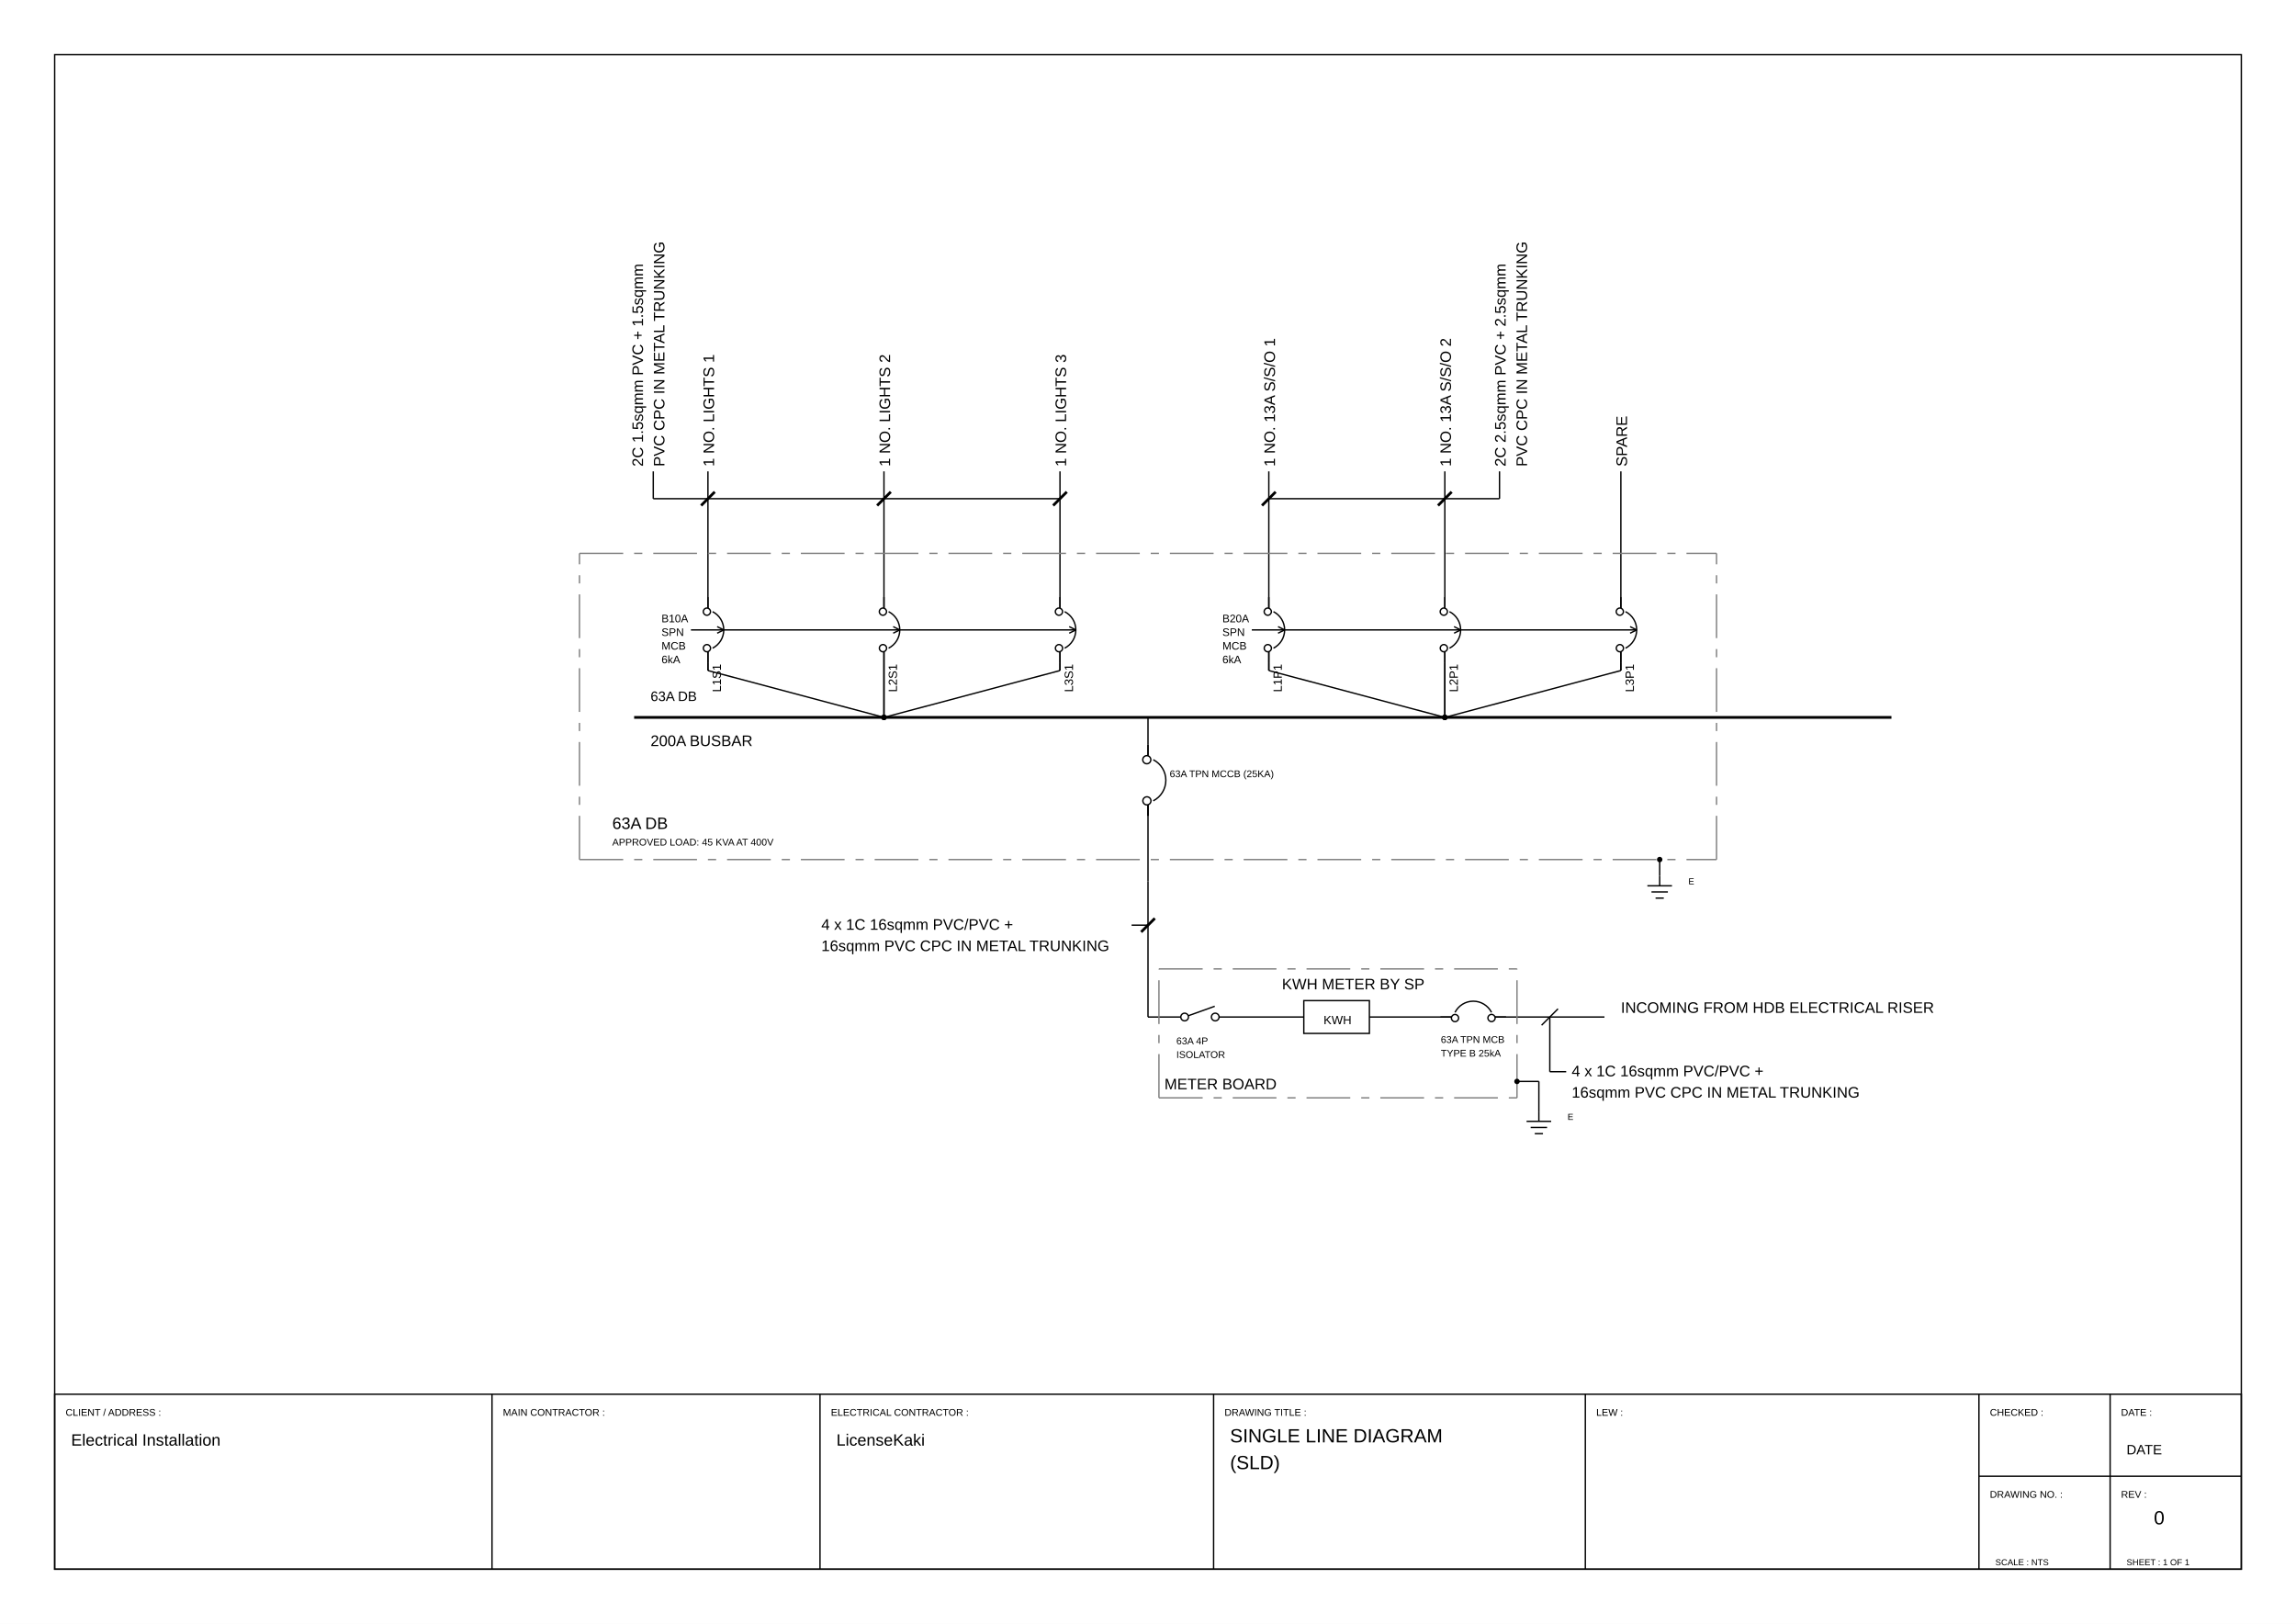
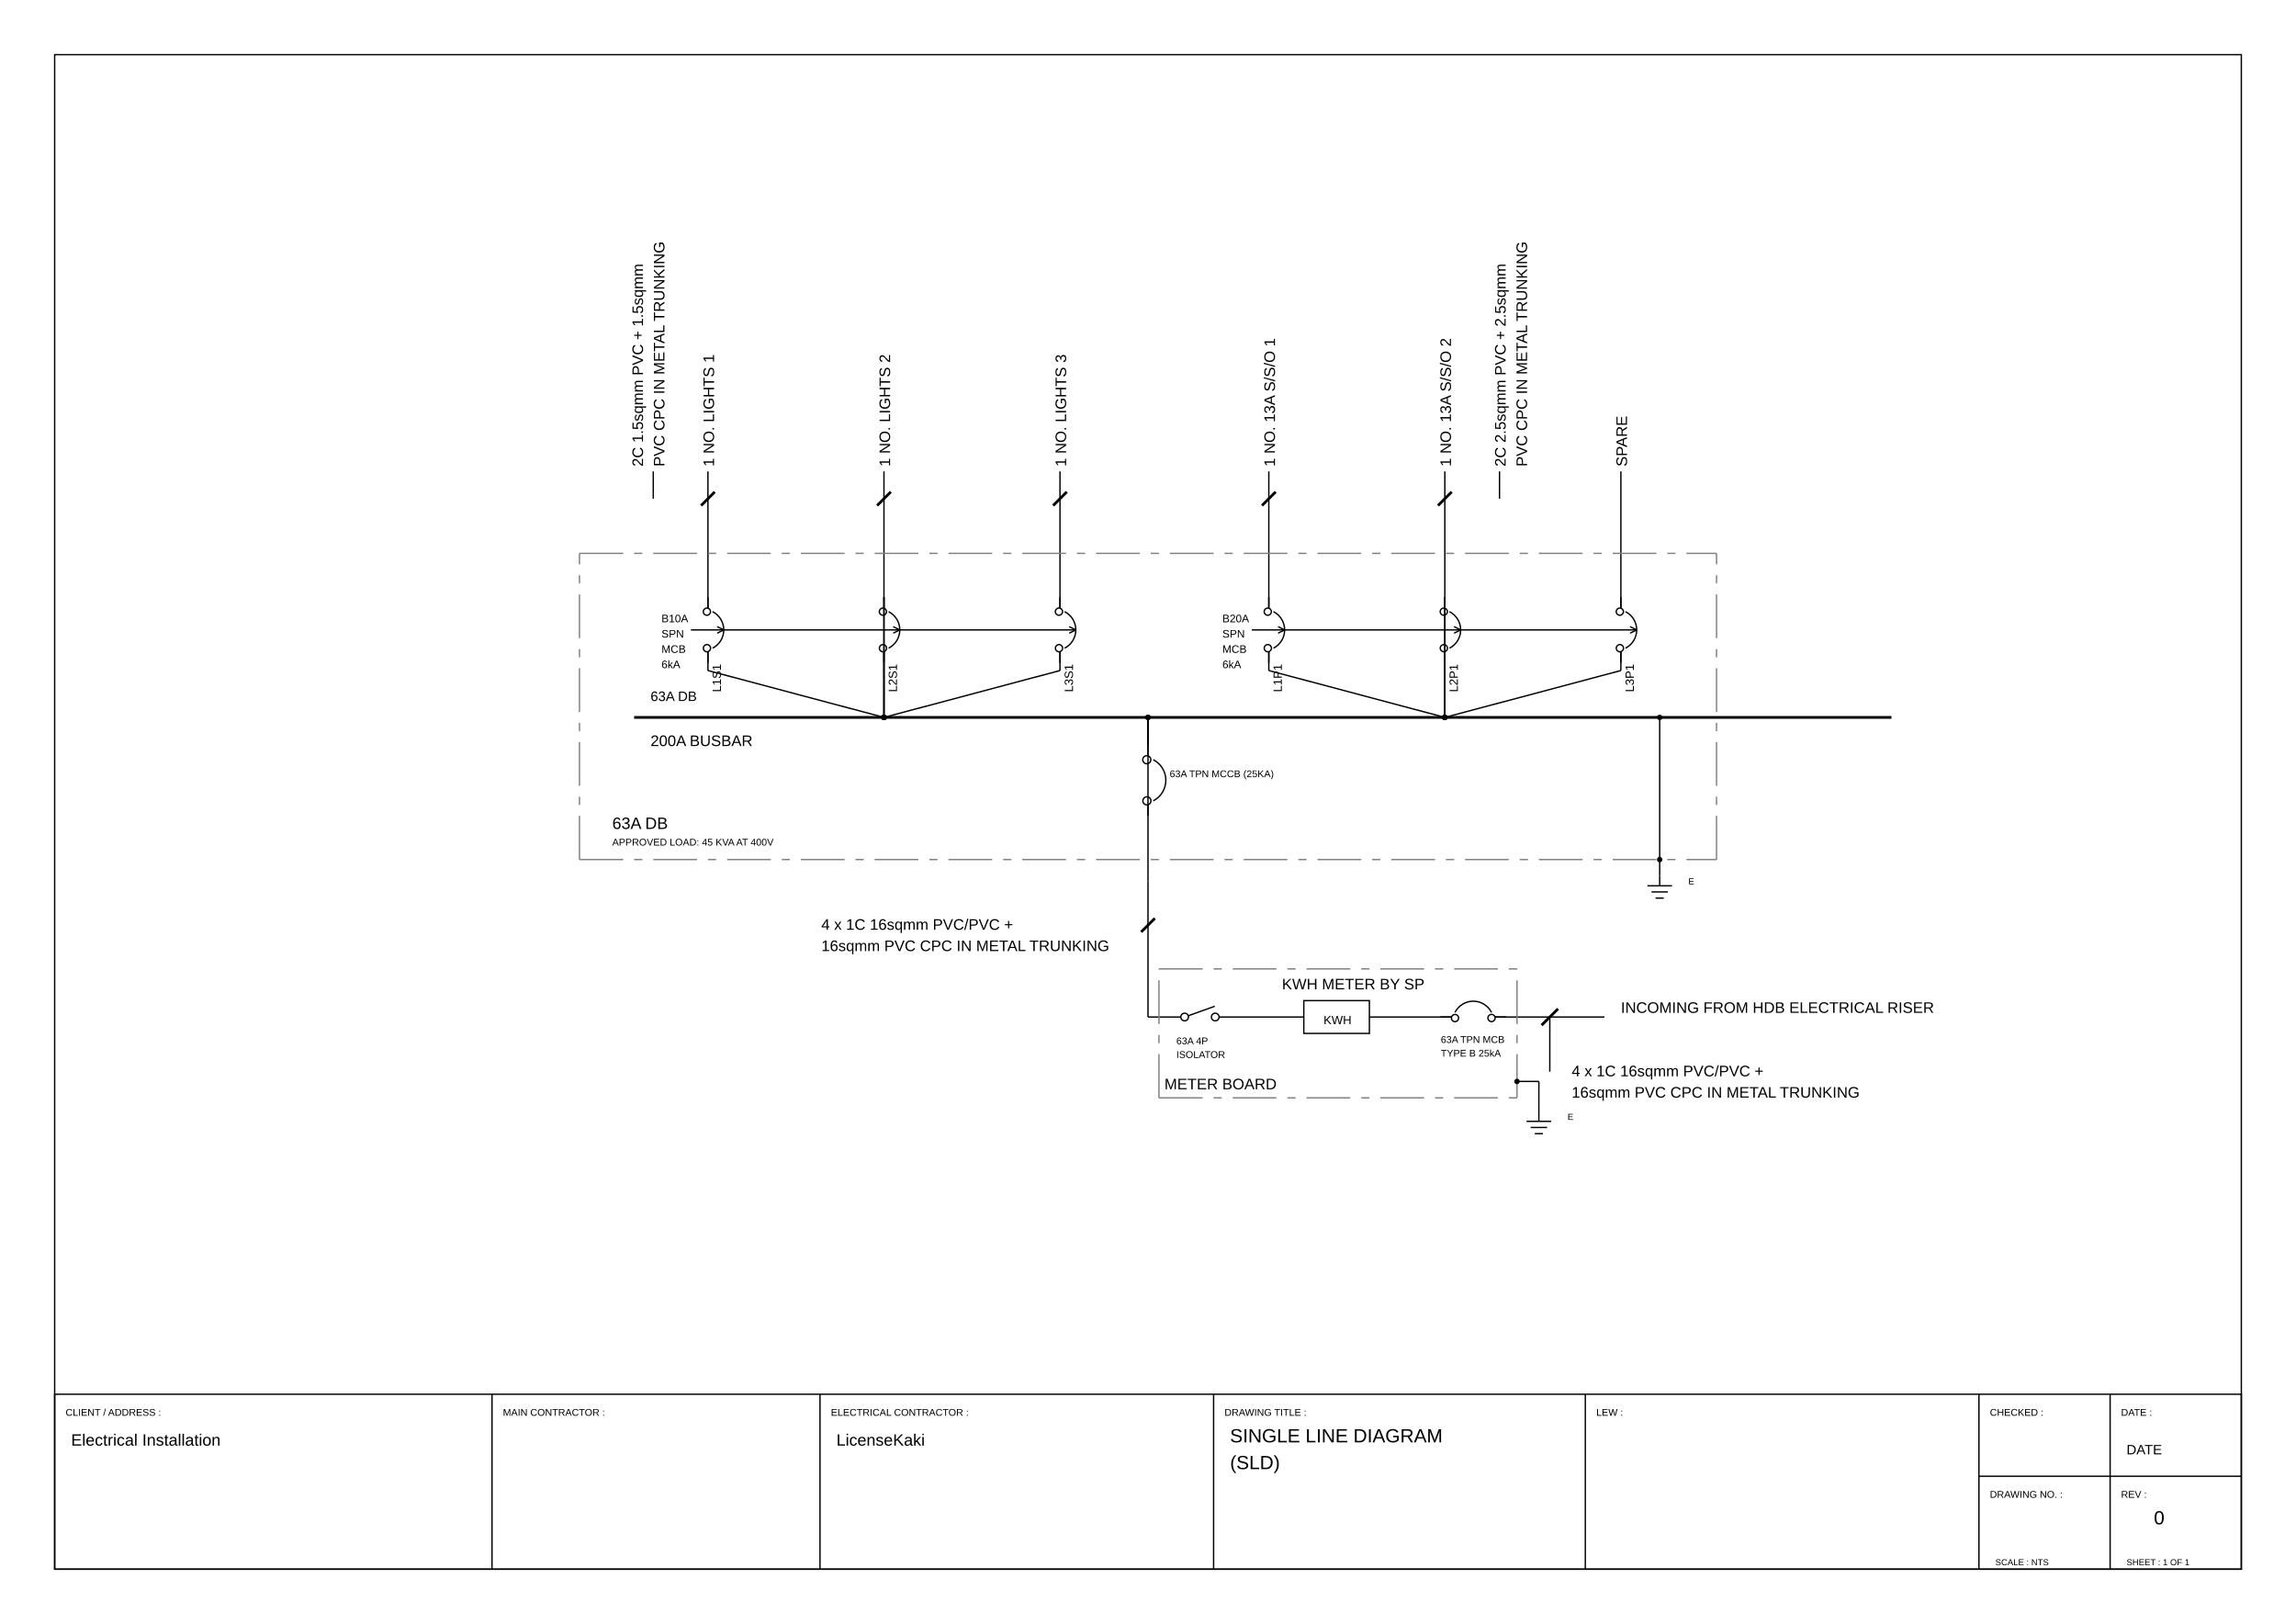
<svg xmlns="http://www.w3.org/2000/svg" viewBox="0 0 420.0 297.0" width="420.0mm" height="297.0mm">
  <rect width="420.0" height="297.0" fill="white" />
  <polygon points="10.00,287.00 410.00,287.00 410.00,10.00 10.00,10.00" stroke="#000000" stroke-width="0.25" fill="none" />
  <polygon points="10.00,287.00 410.00,287.00 410.00,255.00 10.00,255.00" stroke="#000000" stroke-width="0.25" fill="none" />
  <line x1="90.00" y1="255.00" x2="90.00" y2="287.00" stroke="#000000" stroke-width="0.25" fill="none" />
  <line x1="150.00" y1="255.00" x2="150.00" y2="287.00" stroke="#000000" stroke-width="0.25" fill="none" />
  <line x1="222.00" y1="255.00" x2="222.00" y2="287.00" stroke="#000000" stroke-width="0.25" fill="none" />
  <line x1="290.00" y1="255.00" x2="290.00" y2="287.00" stroke="#000000" stroke-width="0.25" fill="none" />
  <line x1="362.00" y1="255.00" x2="362.00" y2="287.00" stroke="#000000" stroke-width="0.25" fill="none" />
  <line x1="362.00" y1="270.00" x2="410.00" y2="270.00" stroke="#000000" stroke-width="0.25" fill="none" />
  <line x1="386.00" y1="255.00" x2="386.00" y2="287.00" stroke="#000000" stroke-width="0.25" fill="none" />
  <text x="12.00" y="258.94" font-family="Arial, Helvetica, sans-serif" font-size="1.8" fill="#000000">CLIENT / ADDRESS :</text>
  <text x="92.00" y="258.94" font-family="Arial, Helvetica, sans-serif" font-size="1.8" fill="#000000">MAIN CONTRACTOR :</text>
  <text x="152.00" y="258.94" font-family="Arial, Helvetica, sans-serif" font-size="1.8" fill="#000000">ELECTRICAL CONTRACTOR :</text>
  <text x="224.00" y="258.94" font-family="Arial, Helvetica, sans-serif" font-size="1.8" fill="#000000">DRAWING TITLE :</text>
  <text x="292.00" y="258.94" font-family="Arial, Helvetica, sans-serif" font-size="1.8" fill="#000000">LEW :</text>
  <text x="364.00" y="258.94" font-family="Arial, Helvetica, sans-serif" font-size="1.8" fill="#000000">CHECKED :</text>
  <text x="388.00" y="258.94" font-family="Arial, Helvetica, sans-serif" font-size="1.8" fill="#000000">DATE :</text>
  <text x="364.00" y="273.94" font-family="Arial, Helvetica, sans-serif" font-size="1.8" fill="#000000">DRAWING NO. :</text>
  <text x="388.00" y="273.94" font-family="Arial, Helvetica, sans-serif" font-size="1.8" fill="#000000">REV :</text>
  <circle cx="222.30" cy="186.01" r="0.70" stroke="#000000" stroke-width="0.25" fill="none" />
  <circle cx="216.70" cy="186.01" r="0.70" stroke="#000000" stroke-width="0.25" fill="none" />
  <polyline points="217.36,185.78 222.21,184.04" stroke="#000000" stroke-width="0.25" fill="none" />
  <text x="215.18" y="191.00" font-family="Arial, Helvetica, sans-serif" font-size="1.8" fill="#000000">
    <tspan x="215.18">63A 4P</tspan>
    <tspan x="215.18" dy="2.5">ISOLATOR</tspan>
  </text>
  <polygon points="238.50,183.01 250.50,183.01 250.50,189.01 238.50,189.01" stroke="#000000" stroke-width="0.25" fill="none" />
  <text x="242.10" y="187.32" font-family="Arial, Helvetica, sans-serif" font-size="2.2" fill="#000000">KWH</text>
  <text x="234.50" y="180.95" font-family="Arial, Helvetica, sans-serif" font-size="2.8" fill="#000000">KWH METER BY SP</text>
  <path d="M 272.84,185.16 A 3.75,3.75 0 0,0 266.16,185.16" stroke="#000000" stroke-width="0.25" fill="none" />
  <circle cx="266.16" cy="186.20" r="0.66" stroke="#000000" stroke-width="0.25" fill="none" />
  <circle cx="272.84" cy="186.19" r="0.66" stroke="#000000" stroke-width="0.25" fill="none" />
  <line x1="265.50" y1="186.01" x2="263.50" y2="186.01" stroke="#000000" stroke-width="0.25" fill="none" />
  <line x1="273.50" y1="186.01" x2="275.50" y2="186.01" stroke="#000000" stroke-width="0.25" fill="none" />
  <text x="263.56" y="190.75" font-family="Arial, Helvetica, sans-serif" font-size="1.8" fill="#000000">
    <tspan x="263.56">63A TPN MCB</tspan>
    <tspan x="263.56" dy="2.5">TYPE B 25kA</tspan>
  </text>
  <text x="296.50" y="185.25" font-family="Arial, Helvetica, sans-serif" font-size="2.8" fill="#000000">INCOMING FROM HDB ELECTRICAL RISER</text>
  <text x="287.50" y="196.85" font-family="Arial, Helvetica, sans-serif" font-size="2.8" fill="#000000">
    <tspan x="287.50">4 x 1C 16sqmm PVC/PVC +</tspan>
    <tspan x="287.50" dy="3.9">16sqmm PVC CPC IN METAL TRUNKING</tspan>
  </text>
  <text x="150.24" y="170.05" font-family="Arial, Helvetica, sans-serif" font-size="2.8" fill="#000000">
    <tspan x="150.24">4 x 1C 16sqmm PVC/PVC +</tspan>
    <tspan x="150.24" dy="3.9">16sqmm PVC CPC IN METAL TRUNKING</tspan>
  </text>
  <text x="213.00" y="199.23" font-family="Arial, Helvetica, sans-serif" font-size="2.8" fill="#000000">METER BOARD</text>
  <line x1="281.50" y1="203.29" x2="281.50" y2="205.09" stroke="#000000" stroke-width="0.25" fill="none" />
  <line x1="279.25" y1="205.09" x2="283.75" y2="205.09" stroke="#000000" stroke-width="0.25" fill="none" />
  <line x1="280.00" y1="206.21" x2="283.00" y2="206.21" stroke="#000000" stroke-width="0.25" fill="none" />
  <line x1="280.75" y1="207.34" x2="282.25" y2="207.34" stroke="#000000" stroke-width="0.25" fill="none" />
  <text x="286.75" y="204.82" font-family="Arial, Helvetica, sans-serif" font-size="1.6" fill="#000000">E</text>
  <path d="M 210.96,146.47 A 4.22,4.22 0 0,0 210.96,138.95" stroke="#000000" stroke-width="0.25" fill="none" />
  <circle cx="209.78" cy="138.95" r="0.74" stroke="#000000" stroke-width="0.25" fill="none" />
  <circle cx="209.80" cy="146.47" r="0.74" stroke="#000000" stroke-width="0.25" fill="none" />
  <line x1="210.00" y1="147.21" x2="210.00" y2="149.21" stroke="#000000" stroke-width="0.25" fill="none" />
  <line x1="210.00" y1="138.21" x2="210.00" y2="136.21" stroke="#000000" stroke-width="0.25" fill="none" />
  <text x="213.96" y="142.15" font-family="Arial, Helvetica, sans-serif" font-size="1.8" fill="#000000">63A TPN MCCB (25KA)</text>
  <line x1="116.00" y1="131.21" x2="346.00" y2="131.21" stroke="#000000" stroke-width="0.50" fill="none" />
  <text x="119.00" y="128.21" font-family="Arial, Helvetica, sans-serif" font-size="2.5" fill="#000000">63A DB</text>
  <text x="119.00" y="136.45" font-family="Arial, Helvetica, sans-serif" font-size="2.8" fill="#000000">200A BUSBAR</text>
  <text x="131.00" y="127.47" font-family="Arial, Helvetica, sans-serif" font-size="2.2" fill="#000000" transform="rotate(-90.0,131.00,126.59)">L1S1</text>
  <path d="M 130.35,118.55 A 3.75,3.75 0 0,0 130.35,111.87" stroke="#000000" stroke-width="0.25" fill="none" />
  <circle cx="129.31" cy="111.87" r="0.66" stroke="#000000" stroke-width="0.25" fill="none" />
  <circle cx="129.32" cy="118.55" r="0.66" stroke="#000000" stroke-width="0.25" fill="none" />
  <line x1="129.50" y1="119.21" x2="129.50" y2="121.21" stroke="#000000" stroke-width="0.25" fill="none" />
  <line x1="129.50" y1="111.21" x2="129.50" y2="109.21" stroke="#000000" stroke-width="0.25" fill="none" />
  <line x1="126.39" y1="115.21" x2="132.39" y2="115.21" stroke="#000000" stroke-width="0.25" fill="none" />
  <line x1="132.39" y1="115.21" x2="131.19" y2="114.61" stroke="#000000" stroke-width="0.25" fill="none" />
  <line x1="132.39" y1="115.21" x2="131.19" y2="115.81" stroke="#000000" stroke-width="0.25" fill="none" />
-   <text x="121.00" y="113.81" font-family="Arial, Helvetica, sans-serif" font-size="2.0" fill="#000000">B10A</text>
-   <text x="121.00" y="116.31" font-family="Arial, Helvetica, sans-serif" font-size="2.0" fill="#000000">SPN</text>
-   <text x="121.00" y="118.81" font-family="Arial, Helvetica, sans-serif" font-size="2.0" fill="#000000">MCB</text>
-   <text x="121.00" y="121.31" font-family="Arial, Helvetica, sans-serif" font-size="2.0" fill="#000000">6kA</text>
+   <text x="121.00" y="113.81" font-family="Arial, Helvetica, sans-serif" font-size="2.0" fill="#000000">
+     <tspan x="121.00">B10A</tspan>
+     <tspan x="121.00" dy="2.8">SPN</tspan>
+     <tspan x="121.00" dy="2.8">MCB</tspan>
+     <tspan x="121.00" dy="2.8">6kA</tspan>
+   </text>
  <text x="129.50" y="86.45" font-family="Arial, Helvetica, sans-serif" font-size="2.8" fill="#000000" transform="rotate(-90.0,129.50,85.33)">1 NO. LIGHTS 1</text>
  <text x="163.20" y="127.47" font-family="Arial, Helvetica, sans-serif" font-size="2.2" fill="#000000" transform="rotate(-90.0,163.20,126.59)">L2S1</text>
  <path d="M 162.55,118.55 A 3.75,3.75 0 0,0 162.55,111.87" stroke="#000000" stroke-width="0.25" fill="none" />
  <circle cx="161.51" cy="111.87" r="0.66" stroke="#000000" stroke-width="0.25" fill="none" />
  <circle cx="161.52" cy="118.55" r="0.66" stroke="#000000" stroke-width="0.25" fill="none" />
  <line x1="161.70" y1="119.21" x2="161.70" y2="121.21" stroke="#000000" stroke-width="0.25" fill="none" />
  <line x1="161.70" y1="111.21" x2="161.70" y2="109.21" stroke="#000000" stroke-width="0.25" fill="none" />
  <line x1="132.39" y1="115.21" x2="164.59" y2="115.21" stroke="#000000" stroke-width="0.25" fill="none" />
  <line x1="164.59" y1="115.21" x2="163.39" y2="114.61" stroke="#000000" stroke-width="0.25" fill="none" />
  <line x1="164.59" y1="115.21" x2="163.39" y2="115.81" stroke="#000000" stroke-width="0.25" fill="none" />
  <text x="161.70" y="86.45" font-family="Arial, Helvetica, sans-serif" font-size="2.8" fill="#000000" transform="rotate(-90.0,161.70,85.33)">1 NO. LIGHTS 2</text>
  <text x="195.40" y="127.47" font-family="Arial, Helvetica, sans-serif" font-size="2.2" fill="#000000" transform="rotate(-90.0,195.40,126.59)">L3S1</text>
  <path d="M 194.75,118.55 A 3.75,3.75 0 0,0 194.75,111.87" stroke="#000000" stroke-width="0.25" fill="none" />
  <circle cx="193.71" cy="111.87" r="0.66" stroke="#000000" stroke-width="0.25" fill="none" />
  <circle cx="193.72" cy="118.55" r="0.66" stroke="#000000" stroke-width="0.25" fill="none" />
  <line x1="193.90" y1="119.21" x2="193.90" y2="121.21" stroke="#000000" stroke-width="0.25" fill="none" />
  <line x1="193.90" y1="111.21" x2="193.90" y2="109.21" stroke="#000000" stroke-width="0.25" fill="none" />
  <line x1="164.59" y1="115.21" x2="196.79" y2="115.21" stroke="#000000" stroke-width="0.25" fill="none" />
  <line x1="196.79" y1="115.21" x2="195.59" y2="114.61" stroke="#000000" stroke-width="0.25" fill="none" />
  <line x1="196.79" y1="115.21" x2="195.59" y2="115.81" stroke="#000000" stroke-width="0.25" fill="none" />
  <text x="193.90" y="86.45" font-family="Arial, Helvetica, sans-serif" font-size="2.8" fill="#000000" transform="rotate(-90.0,193.90,85.33)">1 NO. LIGHTS 3</text>
  <text x="233.60" y="127.47" font-family="Arial, Helvetica, sans-serif" font-size="2.2" fill="#000000" transform="rotate(-90.0,233.60,126.59)">L1P1</text>
  <path d="M 232.95,118.55 A 3.75,3.75 0 0,0 232.95,111.87" stroke="#000000" stroke-width="0.25" fill="none" />
  <circle cx="231.91" cy="111.87" r="0.66" stroke="#000000" stroke-width="0.25" fill="none" />
  <circle cx="231.92" cy="118.55" r="0.66" stroke="#000000" stroke-width="0.25" fill="none" />
  <line x1="232.10" y1="119.21" x2="232.10" y2="121.21" stroke="#000000" stroke-width="0.25" fill="none" />
  <line x1="232.10" y1="111.21" x2="232.10" y2="109.21" stroke="#000000" stroke-width="0.25" fill="none" />
  <line x1="228.99" y1="115.21" x2="234.99" y2="115.21" stroke="#000000" stroke-width="0.25" fill="none" />
  <line x1="234.99" y1="115.21" x2="233.79" y2="114.61" stroke="#000000" stroke-width="0.25" fill="none" />
  <line x1="234.99" y1="115.21" x2="233.79" y2="115.81" stroke="#000000" stroke-width="0.25" fill="none" />
-   <text x="223.60" y="113.81" font-family="Arial, Helvetica, sans-serif" font-size="2.0" fill="#000000">B20A</text>
-   <text x="223.60" y="116.31" font-family="Arial, Helvetica, sans-serif" font-size="2.0" fill="#000000">SPN</text>
-   <text x="223.60" y="118.81" font-family="Arial, Helvetica, sans-serif" font-size="2.0" fill="#000000">MCB</text>
-   <text x="223.60" y="121.31" font-family="Arial, Helvetica, sans-serif" font-size="2.0" fill="#000000">6kA</text>
+   <text x="223.60" y="113.81" font-family="Arial, Helvetica, sans-serif" font-size="2.0" fill="#000000">
+     <tspan x="223.60">B20A</tspan>
+     <tspan x="223.60" dy="2.8">SPN</tspan>
+     <tspan x="223.60" dy="2.8">MCB</tspan>
+     <tspan x="223.60" dy="2.8">6kA</tspan>
+   </text>
  <text x="232.10" y="86.45" font-family="Arial, Helvetica, sans-serif" font-size="2.8" fill="#000000" transform="rotate(-90.0,232.10,85.33)">1 NO. 13A S/S/O 1</text>
  <text x="265.80" y="127.47" font-family="Arial, Helvetica, sans-serif" font-size="2.2" fill="#000000" transform="rotate(-90.0,265.80,126.59)">L2P1</text>
  <path d="M 265.15,118.55 A 3.75,3.75 0 0,0 265.15,111.87" stroke="#000000" stroke-width="0.25" fill="none" />
  <circle cx="264.11" cy="111.87" r="0.66" stroke="#000000" stroke-width="0.25" fill="none" />
  <circle cx="264.12" cy="118.55" r="0.66" stroke="#000000" stroke-width="0.25" fill="none" />
  <line x1="264.30" y1="119.21" x2="264.30" y2="121.21" stroke="#000000" stroke-width="0.25" fill="none" />
  <line x1="264.30" y1="111.21" x2="264.30" y2="109.21" stroke="#000000" stroke-width="0.25" fill="none" />
  <line x1="234.99" y1="115.21" x2="267.19" y2="115.21" stroke="#000000" stroke-width="0.25" fill="none" />
  <line x1="267.19" y1="115.21" x2="265.99" y2="114.61" stroke="#000000" stroke-width="0.25" fill="none" />
  <line x1="267.19" y1="115.21" x2="265.99" y2="115.81" stroke="#000000" stroke-width="0.25" fill="none" />
  <text x="264.30" y="86.45" font-family="Arial, Helvetica, sans-serif" font-size="2.8" fill="#000000" transform="rotate(-90.0,264.30,85.33)">1 NO. 13A S/S/O 2</text>
  <text x="298.00" y="127.47" font-family="Arial, Helvetica, sans-serif" font-size="2.2" fill="#000000" transform="rotate(-90.0,298.00,126.59)">L3P1</text>
  <path d="M 297.35,118.55 A 3.75,3.75 0 0,0 297.35,111.87" stroke="#000000" stroke-width="0.25" fill="none" />
  <circle cx="296.31" cy="111.87" r="0.66" stroke="#000000" stroke-width="0.25" fill="none" />
  <circle cx="296.32" cy="118.55" r="0.66" stroke="#000000" stroke-width="0.25" fill="none" />
  <line x1="296.50" y1="119.21" x2="296.50" y2="121.21" stroke="#000000" stroke-width="0.25" fill="none" />
  <line x1="296.50" y1="111.21" x2="296.50" y2="109.21" stroke="#000000" stroke-width="0.25" fill="none" />
  <line x1="267.19" y1="115.21" x2="299.39" y2="115.21" stroke="#000000" stroke-width="0.25" fill="none" />
  <line x1="299.39" y1="115.21" x2="298.19" y2="114.61" stroke="#000000" stroke-width="0.25" fill="none" />
  <line x1="299.39" y1="115.21" x2="298.19" y2="115.81" stroke="#000000" stroke-width="0.25" fill="none" />
  <text x="296.50" y="86.45" font-family="Arial, Helvetica, sans-serif" font-size="2.8" fill="#000000" transform="rotate(-90.0,296.50,85.33)">SPARE</text>
  <text x="116.50" y="86.45" font-family="Arial, Helvetica, sans-serif" font-size="2.8" fill="#000000" transform="rotate(-90.0,116.50,85.33)">2C 1.5sqmm PVC + 1.5sqmm</text>
  <text x="120.42" y="86.45" font-family="Arial, Helvetica, sans-serif" font-size="2.8" fill="#000000" transform="rotate(-90.0,120.42,85.33)">PVC CPC IN METAL TRUNKING</text>
  <text x="274.30" y="86.45" font-family="Arial, Helvetica, sans-serif" font-size="2.8" fill="#000000" transform="rotate(-90.0,274.30,85.33)">2C 2.5sqmm PVC + 2.5sqmm</text>
  <text x="278.22" y="86.45" font-family="Arial, Helvetica, sans-serif" font-size="2.8" fill="#000000" transform="rotate(-90.0,278.22,85.33)">PVC CPC IN METAL TRUNKING</text>
  <text x="112.00" y="151.61" font-family="Arial, Helvetica, sans-serif" font-size="3.0" fill="#000000">63A DB</text>
  <text x="112.00" y="154.65" font-family="Arial, Helvetica, sans-serif" font-size="1.8" fill="#000000">APPROVED LOAD: 45 KVA AT 400V</text>
  <line x1="303.60" y1="160.21" x2="303.60" y2="162.01" stroke="#000000" stroke-width="0.25" fill="none" />
  <line x1="301.35" y1="162.01" x2="305.85" y2="162.01" stroke="#000000" stroke-width="0.25" fill="none" />
  <line x1="302.10" y1="163.13" x2="305.10" y2="163.13" stroke="#000000" stroke-width="0.25" fill="none" />
  <line x1="302.85" y1="164.26" x2="304.35" y2="164.26" stroke="#000000" stroke-width="0.25" fill="none" />
  <text x="308.85" y="161.74" font-family="Arial, Helvetica, sans-serif" font-size="1.6" fill="#000000">E</text>
  <line x1="210.00" y1="186.01" x2="216.00" y2="186.01" stroke="#000000" stroke-width="0.25" fill="none" />
  <line x1="223.00" y1="186.01" x2="238.50" y2="186.01" stroke="#000000" stroke-width="0.25" fill="none" />
  <line x1="250.50" y1="186.01" x2="265.50" y2="186.01" stroke="#000000" stroke-width="0.25" fill="none" />
  <line x1="273.50" y1="186.01" x2="293.50" y2="186.01" stroke="#000000" stroke-width="0.25" fill="none" />
-   <line x1="282.00" y1="187.51" x2="285.00" y2="184.51" stroke="#000000" stroke-width="0.25" fill="none" />
  <line x1="283.50" y1="186.01" x2="283.50" y2="196.01" stroke="#000000" stroke-width="0.25" fill="none" />
-   <line x1="283.50" y1="196.01" x2="286.50" y2="196.01" stroke="#000000" stroke-width="0.25" fill="none" />
  <line x1="210.00" y1="186.01" x2="210.00" y2="161.21" stroke="#000000" stroke-width="0.25" fill="none" />
-   <line x1="210.00" y1="169.21" x2="207.00" y2="169.21" stroke="#000000" stroke-width="0.25" fill="none" />
  <line x1="277.50" y1="197.79" x2="281.50" y2="197.79" stroke="#000000" stroke-width="0.25" fill="none" />
  <line x1="281.50" y1="197.79" x2="281.50" y2="203.29" stroke="#000000" stroke-width="0.25" fill="none" />
  <line x1="210.00" y1="161.21" x2="210.00" y2="147.21" stroke="#000000" stroke-width="0.25" fill="none" />
-   <line x1="210.00" y1="149.21" x2="210.00" y2="147.21" stroke="#000000" stroke-width="0.25" fill="none" />
-   <line x1="210.00" y1="138.21" x2="210.00" y2="136.21" stroke="#000000" stroke-width="0.25" fill="none" />
+   <line x1="210.00" y1="131.21" x2="210.00" y2="147.21" stroke="#000000" stroke-width="0.25" fill="none" />
+   <line x1="210.00" y1="131.21" x2="210.00" y2="136.21" stroke="#000000" stroke-width="0.25" fill="none" />
  <line x1="210.00" y1="136.21" x2="210.00" y2="131.21" stroke="#000000" stroke-width="0.25" fill="none" />
  <line x1="129.50" y1="122.64" x2="129.50" y2="119.21" stroke="#000000" stroke-width="0.25" fill="none" />
  <line x1="129.50" y1="111.21" x2="129.50" y2="109.21" stroke="#000000" stroke-width="0.25" fill="none" />
  <line x1="129.50" y1="109.21" x2="129.50" y2="86.21" stroke="#000000" stroke-width="0.25" fill="none" />
  <line x1="161.70" y1="131.21" x2="161.70" y2="119.21" stroke="#000000" stroke-width="0.25" fill="none" />
-   <line x1="161.70" y1="111.21" x2="161.70" y2="109.21" stroke="#000000" stroke-width="0.25" fill="none" />
-   <line x1="161.70" y1="109.21" x2="161.70" y2="86.21" stroke="#000000" stroke-width="0.25" fill="none" />
+   <line x1="161.70" y1="131.21" x2="161.70" y2="109.21" stroke="#000000" stroke-width="0.25" fill="none" />
+   <line x1="161.70" y1="131.21" x2="161.70" y2="86.21" stroke="#000000" stroke-width="0.25" fill="none" />
  <line x1="193.90" y1="122.64" x2="193.90" y2="119.21" stroke="#000000" stroke-width="0.25" fill="none" />
  <line x1="193.90" y1="111.21" x2="193.90" y2="109.21" stroke="#000000" stroke-width="0.25" fill="none" />
  <line x1="193.90" y1="109.21" x2="193.90" y2="86.21" stroke="#000000" stroke-width="0.25" fill="none" />
  <line x1="232.10" y1="122.64" x2="232.10" y2="119.21" stroke="#000000" stroke-width="0.25" fill="none" />
  <line x1="232.10" y1="111.21" x2="232.10" y2="109.21" stroke="#000000" stroke-width="0.25" fill="none" />
  <line x1="232.10" y1="109.21" x2="232.10" y2="86.21" stroke="#000000" stroke-width="0.25" fill="none" />
  <line x1="264.30" y1="131.21" x2="264.30" y2="119.21" stroke="#000000" stroke-width="0.25" fill="none" />
-   <line x1="264.30" y1="111.21" x2="264.30" y2="109.21" stroke="#000000" stroke-width="0.25" fill="none" />
-   <line x1="264.30" y1="109.21" x2="264.30" y2="86.21" stroke="#000000" stroke-width="0.25" fill="none" />
+   <line x1="264.30" y1="131.21" x2="264.30" y2="109.21" stroke="#000000" stroke-width="0.25" fill="none" />
+   <line x1="264.30" y1="131.21" x2="264.30" y2="86.21" stroke="#000000" stroke-width="0.25" fill="none" />
  <line x1="296.50" y1="122.64" x2="296.50" y2="119.21" stroke="#000000" stroke-width="0.25" fill="none" />
  <line x1="296.50" y1="111.21" x2="296.50" y2="109.21" stroke="#000000" stroke-width="0.25" fill="none" />
  <line x1="296.50" y1="109.21" x2="296.50" y2="86.21" stroke="#000000" stroke-width="0.25" fill="none" />
-   <line x1="119.50" y1="91.21" x2="193.90" y2="91.21" stroke="#000000" stroke-width="0.25" fill="none" />
  <line x1="119.50" y1="91.21" x2="119.50" y2="86.21" stroke="#000000" stroke-width="0.25" fill="none" />
-   <line x1="232.10" y1="91.21" x2="274.30" y2="91.21" stroke="#000000" stroke-width="0.25" fill="none" />
  <line x1="274.30" y1="91.21" x2="274.30" y2="86.21" stroke="#000000" stroke-width="0.25" fill="none" />
-   <line x1="303.60" y1="157.21" x2="303.60" y2="160.21" stroke="#000000" stroke-width="0.25" fill="none" />
+   <line x1="303.60" y1="131.21" x2="303.60" y2="160.21" stroke="#000000" stroke-width="0.25" fill="none" />
+   <line x1="282.00" y1="187.51" x2="285.00" y2="184.51" stroke="#000000" stroke-width="0.50" fill="none" />
  <line x1="208.75" y1="170.46" x2="211.25" y2="167.96" stroke="#000000" stroke-width="0.50" fill="none" />
  <line x1="128.25" y1="92.46" x2="130.75" y2="89.96" stroke="#000000" stroke-width="0.50" fill="none" />
  <line x1="160.45" y1="92.46" x2="162.95" y2="89.96" stroke="#000000" stroke-width="0.50" fill="none" />
  <line x1="192.65" y1="92.46" x2="195.15" y2="89.96" stroke="#000000" stroke-width="0.50" fill="none" />
  <line x1="230.85" y1="92.46" x2="233.35" y2="89.96" stroke="#000000" stroke-width="0.50" fill="none" />
  <line x1="263.05" y1="92.46" x2="265.55" y2="89.96" stroke="#000000" stroke-width="0.50" fill="none" />
-   <line x1="161.70" y1="131.21" x2="161.70" y2="121.21" stroke="#000000" stroke-width="0.25" fill="none" />
  <line x1="161.70" y1="131.21" x2="129.50" y2="122.64" stroke="#000000" stroke-width="0.25" fill="none" />
-   <line x1="129.50" y1="122.64" x2="129.50" y2="121.21" stroke="#000000" stroke-width="0.25" fill="none" />
  <line x1="161.70" y1="131.21" x2="193.90" y2="122.64" stroke="#000000" stroke-width="0.25" fill="none" />
-   <line x1="193.90" y1="122.64" x2="193.90" y2="121.21" stroke="#000000" stroke-width="0.25" fill="none" />
-   <line x1="264.30" y1="131.21" x2="264.30" y2="121.21" stroke="#000000" stroke-width="0.25" fill="none" />
  <line x1="264.30" y1="131.21" x2="232.10" y2="122.64" stroke="#000000" stroke-width="0.25" fill="none" />
-   <line x1="232.10" y1="122.64" x2="232.10" y2="121.21" stroke="#000000" stroke-width="0.25" fill="none" />
  <line x1="264.30" y1="131.21" x2="296.50" y2="122.64" stroke="#000000" stroke-width="0.25" fill="none" />
-   <line x1="296.50" y1="122.64" x2="296.50" y2="121.21" stroke="#000000" stroke-width="0.25" fill="none" />
  <line x1="212.00" y1="200.79" x2="220.00" y2="200.79" stroke="#808080" stroke-width="0.25" fill="none" />
  <line x1="222.00" y1="200.79" x2="223.50" y2="200.79" stroke="#808080" stroke-width="0.25" fill="none" />
  <line x1="225.50" y1="200.79" x2="233.50" y2="200.79" stroke="#808080" stroke-width="0.25" fill="none" />
  <line x1="235.50" y1="200.79" x2="237.00" y2="200.79" stroke="#808080" stroke-width="0.25" fill="none" />
  <line x1="239.00" y1="200.79" x2="247.00" y2="200.79" stroke="#808080" stroke-width="0.25" fill="none" />
  <line x1="249.00" y1="200.79" x2="250.50" y2="200.79" stroke="#808080" stroke-width="0.25" fill="none" />
  <line x1="252.50" y1="200.79" x2="260.50" y2="200.79" stroke="#808080" stroke-width="0.25" fill="none" />
  <line x1="262.50" y1="200.79" x2="264.00" y2="200.79" stroke="#808080" stroke-width="0.25" fill="none" />
  <line x1="266.00" y1="200.79" x2="274.00" y2="200.79" stroke="#808080" stroke-width="0.25" fill="none" />
  <line x1="276.00" y1="200.79" x2="277.50" y2="200.79" stroke="#808080" stroke-width="0.25" fill="none" />
  <line x1="212.00" y1="177.21" x2="220.00" y2="177.21" stroke="#808080" stroke-width="0.25" fill="none" />
  <line x1="222.00" y1="177.21" x2="223.50" y2="177.21" stroke="#808080" stroke-width="0.25" fill="none" />
  <line x1="225.50" y1="177.21" x2="233.50" y2="177.21" stroke="#808080" stroke-width="0.25" fill="none" />
  <line x1="235.50" y1="177.21" x2="237.00" y2="177.21" stroke="#808080" stroke-width="0.25" fill="none" />
  <line x1="239.00" y1="177.21" x2="247.00" y2="177.21" stroke="#808080" stroke-width="0.25" fill="none" />
  <line x1="249.00" y1="177.21" x2="250.50" y2="177.21" stroke="#808080" stroke-width="0.25" fill="none" />
  <line x1="252.50" y1="177.21" x2="260.50" y2="177.21" stroke="#808080" stroke-width="0.25" fill="none" />
  <line x1="262.50" y1="177.21" x2="264.00" y2="177.21" stroke="#808080" stroke-width="0.25" fill="none" />
  <line x1="266.00" y1="177.21" x2="274.00" y2="177.21" stroke="#808080" stroke-width="0.25" fill="none" />
  <line x1="276.00" y1="177.21" x2="277.50" y2="177.21" stroke="#808080" stroke-width="0.25" fill="none" />
  <line x1="212.00" y1="200.79" x2="212.00" y2="192.79" stroke="#808080" stroke-width="0.25" fill="none" />
  <line x1="212.00" y1="190.79" x2="212.00" y2="189.29" stroke="#808080" stroke-width="0.25" fill="none" />
  <line x1="212.00" y1="187.29" x2="212.00" y2="179.29" stroke="#808080" stroke-width="0.25" fill="none" />
  <line x1="212.00" y1="177.29" x2="212.00" y2="177.21" stroke="#808080" stroke-width="0.25" fill="none" />
  <line x1="277.50" y1="200.79" x2="277.50" y2="192.79" stroke="#808080" stroke-width="0.25" fill="none" />
  <line x1="277.50" y1="190.79" x2="277.50" y2="189.29" stroke="#808080" stroke-width="0.25" fill="none" />
  <line x1="277.50" y1="187.29" x2="277.50" y2="179.29" stroke="#808080" stroke-width="0.25" fill="none" />
  <line x1="277.50" y1="177.29" x2="277.50" y2="177.21" stroke="#808080" stroke-width="0.25" fill="none" />
  <line x1="106.00" y1="157.21" x2="114.00" y2="157.21" stroke="#808080" stroke-width="0.25" fill="none" />
  <line x1="116.00" y1="157.21" x2="117.50" y2="157.21" stroke="#808080" stroke-width="0.25" fill="none" />
  <line x1="119.50" y1="157.21" x2="127.50" y2="157.21" stroke="#808080" stroke-width="0.25" fill="none" />
  <line x1="129.50" y1="157.21" x2="131.00" y2="157.21" stroke="#808080" stroke-width="0.25" fill="none" />
  <line x1="133.00" y1="157.21" x2="141.00" y2="157.21" stroke="#808080" stroke-width="0.25" fill="none" />
  <line x1="143.00" y1="157.21" x2="144.50" y2="157.21" stroke="#808080" stroke-width="0.25" fill="none" />
  <line x1="146.50" y1="157.21" x2="154.50" y2="157.21" stroke="#808080" stroke-width="0.25" fill="none" />
  <line x1="156.50" y1="157.21" x2="158.00" y2="157.21" stroke="#808080" stroke-width="0.25" fill="none" />
  <line x1="160.00" y1="157.21" x2="168.00" y2="157.21" stroke="#808080" stroke-width="0.25" fill="none" />
  <line x1="170.00" y1="157.21" x2="171.50" y2="157.21" stroke="#808080" stroke-width="0.25" fill="none" />
  <line x1="173.50" y1="157.21" x2="181.50" y2="157.21" stroke="#808080" stroke-width="0.25" fill="none" />
  <line x1="183.50" y1="157.21" x2="185.00" y2="157.21" stroke="#808080" stroke-width="0.25" fill="none" />
  <line x1="187.00" y1="157.21" x2="195.00" y2="157.21" stroke="#808080" stroke-width="0.25" fill="none" />
  <line x1="197.00" y1="157.21" x2="198.50" y2="157.21" stroke="#808080" stroke-width="0.25" fill="none" />
  <line x1="200.50" y1="157.21" x2="208.50" y2="157.21" stroke="#808080" stroke-width="0.25" fill="none" />
  <line x1="210.50" y1="157.21" x2="212.00" y2="157.21" stroke="#808080" stroke-width="0.25" fill="none" />
  <line x1="214.00" y1="157.21" x2="222.00" y2="157.21" stroke="#808080" stroke-width="0.25" fill="none" />
  <line x1="224.00" y1="157.21" x2="225.50" y2="157.21" stroke="#808080" stroke-width="0.25" fill="none" />
  <line x1="227.50" y1="157.21" x2="235.50" y2="157.21" stroke="#808080" stroke-width="0.25" fill="none" />
  <line x1="237.50" y1="157.21" x2="239.00" y2="157.21" stroke="#808080" stroke-width="0.25" fill="none" />
  <line x1="241.00" y1="157.21" x2="249.00" y2="157.21" stroke="#808080" stroke-width="0.25" fill="none" />
  <line x1="251.00" y1="157.21" x2="252.50" y2="157.21" stroke="#808080" stroke-width="0.25" fill="none" />
  <line x1="254.50" y1="157.21" x2="262.50" y2="157.21" stroke="#808080" stroke-width="0.25" fill="none" />
  <line x1="264.50" y1="157.21" x2="266.00" y2="157.21" stroke="#808080" stroke-width="0.25" fill="none" />
  <line x1="268.00" y1="157.21" x2="276.00" y2="157.21" stroke="#808080" stroke-width="0.25" fill="none" />
  <line x1="278.00" y1="157.21" x2="279.50" y2="157.21" stroke="#808080" stroke-width="0.25" fill="none" />
  <line x1="281.50" y1="157.21" x2="289.50" y2="157.21" stroke="#808080" stroke-width="0.25" fill="none" />
  <line x1="291.50" y1="157.21" x2="293.00" y2="157.21" stroke="#808080" stroke-width="0.25" fill="none" />
  <line x1="295.00" y1="157.21" x2="303.00" y2="157.21" stroke="#808080" stroke-width="0.25" fill="none" />
  <line x1="305.00" y1="157.21" x2="306.50" y2="157.21" stroke="#808080" stroke-width="0.25" fill="none" />
  <line x1="308.50" y1="157.21" x2="314.00" y2="157.21" stroke="#808080" stroke-width="0.25" fill="none" />
  <line x1="106.00" y1="101.21" x2="114.00" y2="101.21" stroke="#808080" stroke-width="0.25" fill="none" />
  <line x1="116.00" y1="101.21" x2="117.50" y2="101.21" stroke="#808080" stroke-width="0.25" fill="none" />
  <line x1="119.50" y1="101.21" x2="127.50" y2="101.21" stroke="#808080" stroke-width="0.25" fill="none" />
  <line x1="129.50" y1="101.21" x2="131.00" y2="101.21" stroke="#808080" stroke-width="0.25" fill="none" />
  <line x1="133.00" y1="101.21" x2="141.00" y2="101.21" stroke="#808080" stroke-width="0.25" fill="none" />
  <line x1="143.00" y1="101.21" x2="144.50" y2="101.21" stroke="#808080" stroke-width="0.25" fill="none" />
  <line x1="146.50" y1="101.21" x2="154.50" y2="101.21" stroke="#808080" stroke-width="0.25" fill="none" />
  <line x1="156.50" y1="101.21" x2="158.00" y2="101.21" stroke="#808080" stroke-width="0.25" fill="none" />
  <line x1="160.00" y1="101.21" x2="168.00" y2="101.21" stroke="#808080" stroke-width="0.25" fill="none" />
  <line x1="170.00" y1="101.21" x2="171.50" y2="101.21" stroke="#808080" stroke-width="0.25" fill="none" />
  <line x1="173.50" y1="101.21" x2="181.50" y2="101.21" stroke="#808080" stroke-width="0.25" fill="none" />
  <line x1="183.50" y1="101.21" x2="185.00" y2="101.21" stroke="#808080" stroke-width="0.25" fill="none" />
  <line x1="187.00" y1="101.21" x2="195.00" y2="101.21" stroke="#808080" stroke-width="0.25" fill="none" />
  <line x1="197.00" y1="101.21" x2="198.50" y2="101.21" stroke="#808080" stroke-width="0.25" fill="none" />
  <line x1="200.50" y1="101.21" x2="208.50" y2="101.21" stroke="#808080" stroke-width="0.25" fill="none" />
  <line x1="210.50" y1="101.21" x2="212.00" y2="101.21" stroke="#808080" stroke-width="0.25" fill="none" />
  <line x1="214.00" y1="101.21" x2="222.00" y2="101.21" stroke="#808080" stroke-width="0.25" fill="none" />
  <line x1="224.00" y1="101.21" x2="225.50" y2="101.21" stroke="#808080" stroke-width="0.25" fill="none" />
  <line x1="227.50" y1="101.21" x2="235.50" y2="101.21" stroke="#808080" stroke-width="0.25" fill="none" />
  <line x1="237.50" y1="101.21" x2="239.00" y2="101.21" stroke="#808080" stroke-width="0.25" fill="none" />
  <line x1="241.00" y1="101.21" x2="249.00" y2="101.21" stroke="#808080" stroke-width="0.25" fill="none" />
  <line x1="251.00" y1="101.21" x2="252.50" y2="101.21" stroke="#808080" stroke-width="0.25" fill="none" />
  <line x1="254.50" y1="101.21" x2="262.50" y2="101.21" stroke="#808080" stroke-width="0.25" fill="none" />
  <line x1="264.50" y1="101.21" x2="266.00" y2="101.21" stroke="#808080" stroke-width="0.25" fill="none" />
  <line x1="268.00" y1="101.21" x2="276.00" y2="101.21" stroke="#808080" stroke-width="0.25" fill="none" />
  <line x1="278.00" y1="101.21" x2="279.50" y2="101.21" stroke="#808080" stroke-width="0.25" fill="none" />
  <line x1="281.50" y1="101.21" x2="289.50" y2="101.21" stroke="#808080" stroke-width="0.25" fill="none" />
  <line x1="291.50" y1="101.21" x2="293.00" y2="101.21" stroke="#808080" stroke-width="0.25" fill="none" />
  <line x1="295.00" y1="101.21" x2="303.00" y2="101.21" stroke="#808080" stroke-width="0.25" fill="none" />
  <line x1="305.00" y1="101.21" x2="306.50" y2="101.21" stroke="#808080" stroke-width="0.25" fill="none" />
  <line x1="308.50" y1="101.21" x2="314.00" y2="101.21" stroke="#808080" stroke-width="0.25" fill="none" />
  <line x1="106.00" y1="157.21" x2="106.00" y2="149.21" stroke="#808080" stroke-width="0.25" fill="none" />
  <line x1="106.00" y1="147.21" x2="106.00" y2="145.71" stroke="#808080" stroke-width="0.25" fill="none" />
  <line x1="106.00" y1="143.71" x2="106.00" y2="135.71" stroke="#808080" stroke-width="0.25" fill="none" />
  <line x1="106.00" y1="133.71" x2="106.00" y2="132.21" stroke="#808080" stroke-width="0.25" fill="none" />
  <line x1="106.00" y1="130.21" x2="106.00" y2="122.21" stroke="#808080" stroke-width="0.25" fill="none" />
  <line x1="106.00" y1="120.21" x2="106.00" y2="118.71" stroke="#808080" stroke-width="0.25" fill="none" />
  <line x1="106.00" y1="116.71" x2="106.00" y2="108.71" stroke="#808080" stroke-width="0.25" fill="none" />
  <line x1="106.00" y1="106.71" x2="106.00" y2="105.21" stroke="#808080" stroke-width="0.25" fill="none" />
  <line x1="106.00" y1="103.21" x2="106.00" y2="101.21" stroke="#808080" stroke-width="0.25" fill="none" />
  <line x1="314.00" y1="157.21" x2="314.00" y2="149.21" stroke="#808080" stroke-width="0.25" fill="none" />
  <line x1="314.00" y1="147.21" x2="314.00" y2="145.71" stroke="#808080" stroke-width="0.25" fill="none" />
  <line x1="314.00" y1="143.71" x2="314.00" y2="135.71" stroke="#808080" stroke-width="0.25" fill="none" />
  <line x1="314.00" y1="133.71" x2="314.00" y2="132.21" stroke="#808080" stroke-width="0.25" fill="none" />
  <line x1="314.00" y1="130.21" x2="314.00" y2="122.21" stroke="#808080" stroke-width="0.25" fill="none" />
  <line x1="314.00" y1="120.21" x2="314.00" y2="118.71" stroke="#808080" stroke-width="0.25" fill="none" />
  <line x1="314.00" y1="116.71" x2="314.00" y2="108.71" stroke="#808080" stroke-width="0.25" fill="none" />
  <line x1="314.00" y1="106.71" x2="314.00" y2="105.21" stroke="#808080" stroke-width="0.25" fill="none" />
  <line x1="314.00" y1="103.21" x2="314.00" y2="101.21" stroke="#808080" stroke-width="0.25" fill="none" />
  <circle cx="277.50" cy="197.79" r="0.50" fill="rgb(0,0,0)" stroke="none" />
  <circle cx="161.70" cy="131.21" r="0.50" fill="rgb(0,0,0)" stroke="none" />
  <circle cx="161.70" cy="131.21" r="0.50" fill="rgb(0,0,0)" stroke="none" />
  <circle cx="161.70" cy="131.21" r="0.50" fill="rgb(0,0,0)" stroke="none" />
  <circle cx="264.30" cy="131.21" r="0.50" fill="rgb(0,0,0)" stroke="none" />
  <circle cx="264.30" cy="131.21" r="0.50" fill="rgb(0,0,0)" stroke="none" />
  <circle cx="264.30" cy="131.21" r="0.50" fill="rgb(0,0,0)" stroke="none" />
  <circle cx="303.60" cy="157.21" r="0.50" fill="rgb(0,0,0)" stroke="none" />
+   <circle cx="210.00" cy="131.21" r="0.50" fill="rgb(0,0,0)" stroke="none" />
+   <circle cx="210.00" cy="131.21" r="0.50" fill="rgb(0,0,0)" stroke="none" />
+   <circle cx="161.70" cy="131.21" r="0.50" fill="rgb(0,0,0)" stroke="none" />
+   <circle cx="161.70" cy="131.21" r="0.50" fill="rgb(0,0,0)" stroke="none" />
+   <circle cx="264.30" cy="131.21" r="0.50" fill="rgb(0,0,0)" stroke="none" />
+   <circle cx="264.30" cy="131.21" r="0.50" fill="rgb(0,0,0)" stroke="none" />
+   <circle cx="303.60" cy="131.21" r="0.50" fill="rgb(0,0,0)" stroke="none" />
  <text x="13.00" y="264.40" font-family="Arial, Helvetica, sans-serif" font-size="3.0" fill="#000000">Electrical Installation</text>
  <text x="153.00" y="264.40" font-family="Arial, Helvetica, sans-serif" font-size="3.0" fill="#000000">LicenseKaki</text>
  <text x="225.00" y="263.80" font-family="Arial, Helvetica, sans-serif" font-size="3.5" fill="#000000">
    <tspan x="225.00">SINGLE LINE DIAGRAM</tspan>
    <tspan x="225.00" dy="4.9">(SLD)</tspan>
  </text>
  <text x="389.00" y="266.00" font-family="Arial, Helvetica, sans-serif" font-size="2.5" fill="#000000">DATE</text>
  <text x="365.00" y="278.00" font-family="Arial, Helvetica, sans-serif" font-size="2.5" fill="#000000" />
  <text x="394.00" y="278.80" font-family="Arial, Helvetica, sans-serif" font-size="3.5" fill="#000000">0</text>
  <text x="365.00" y="286.28" font-family="Arial, Helvetica, sans-serif" font-size="1.6" fill="#000000">SCALE : NTS</text>
  <text x="389.00" y="286.28" font-family="Arial, Helvetica, sans-serif" font-size="1.6" fill="#000000">SHEET : 1 OF 1</text>
</svg>
